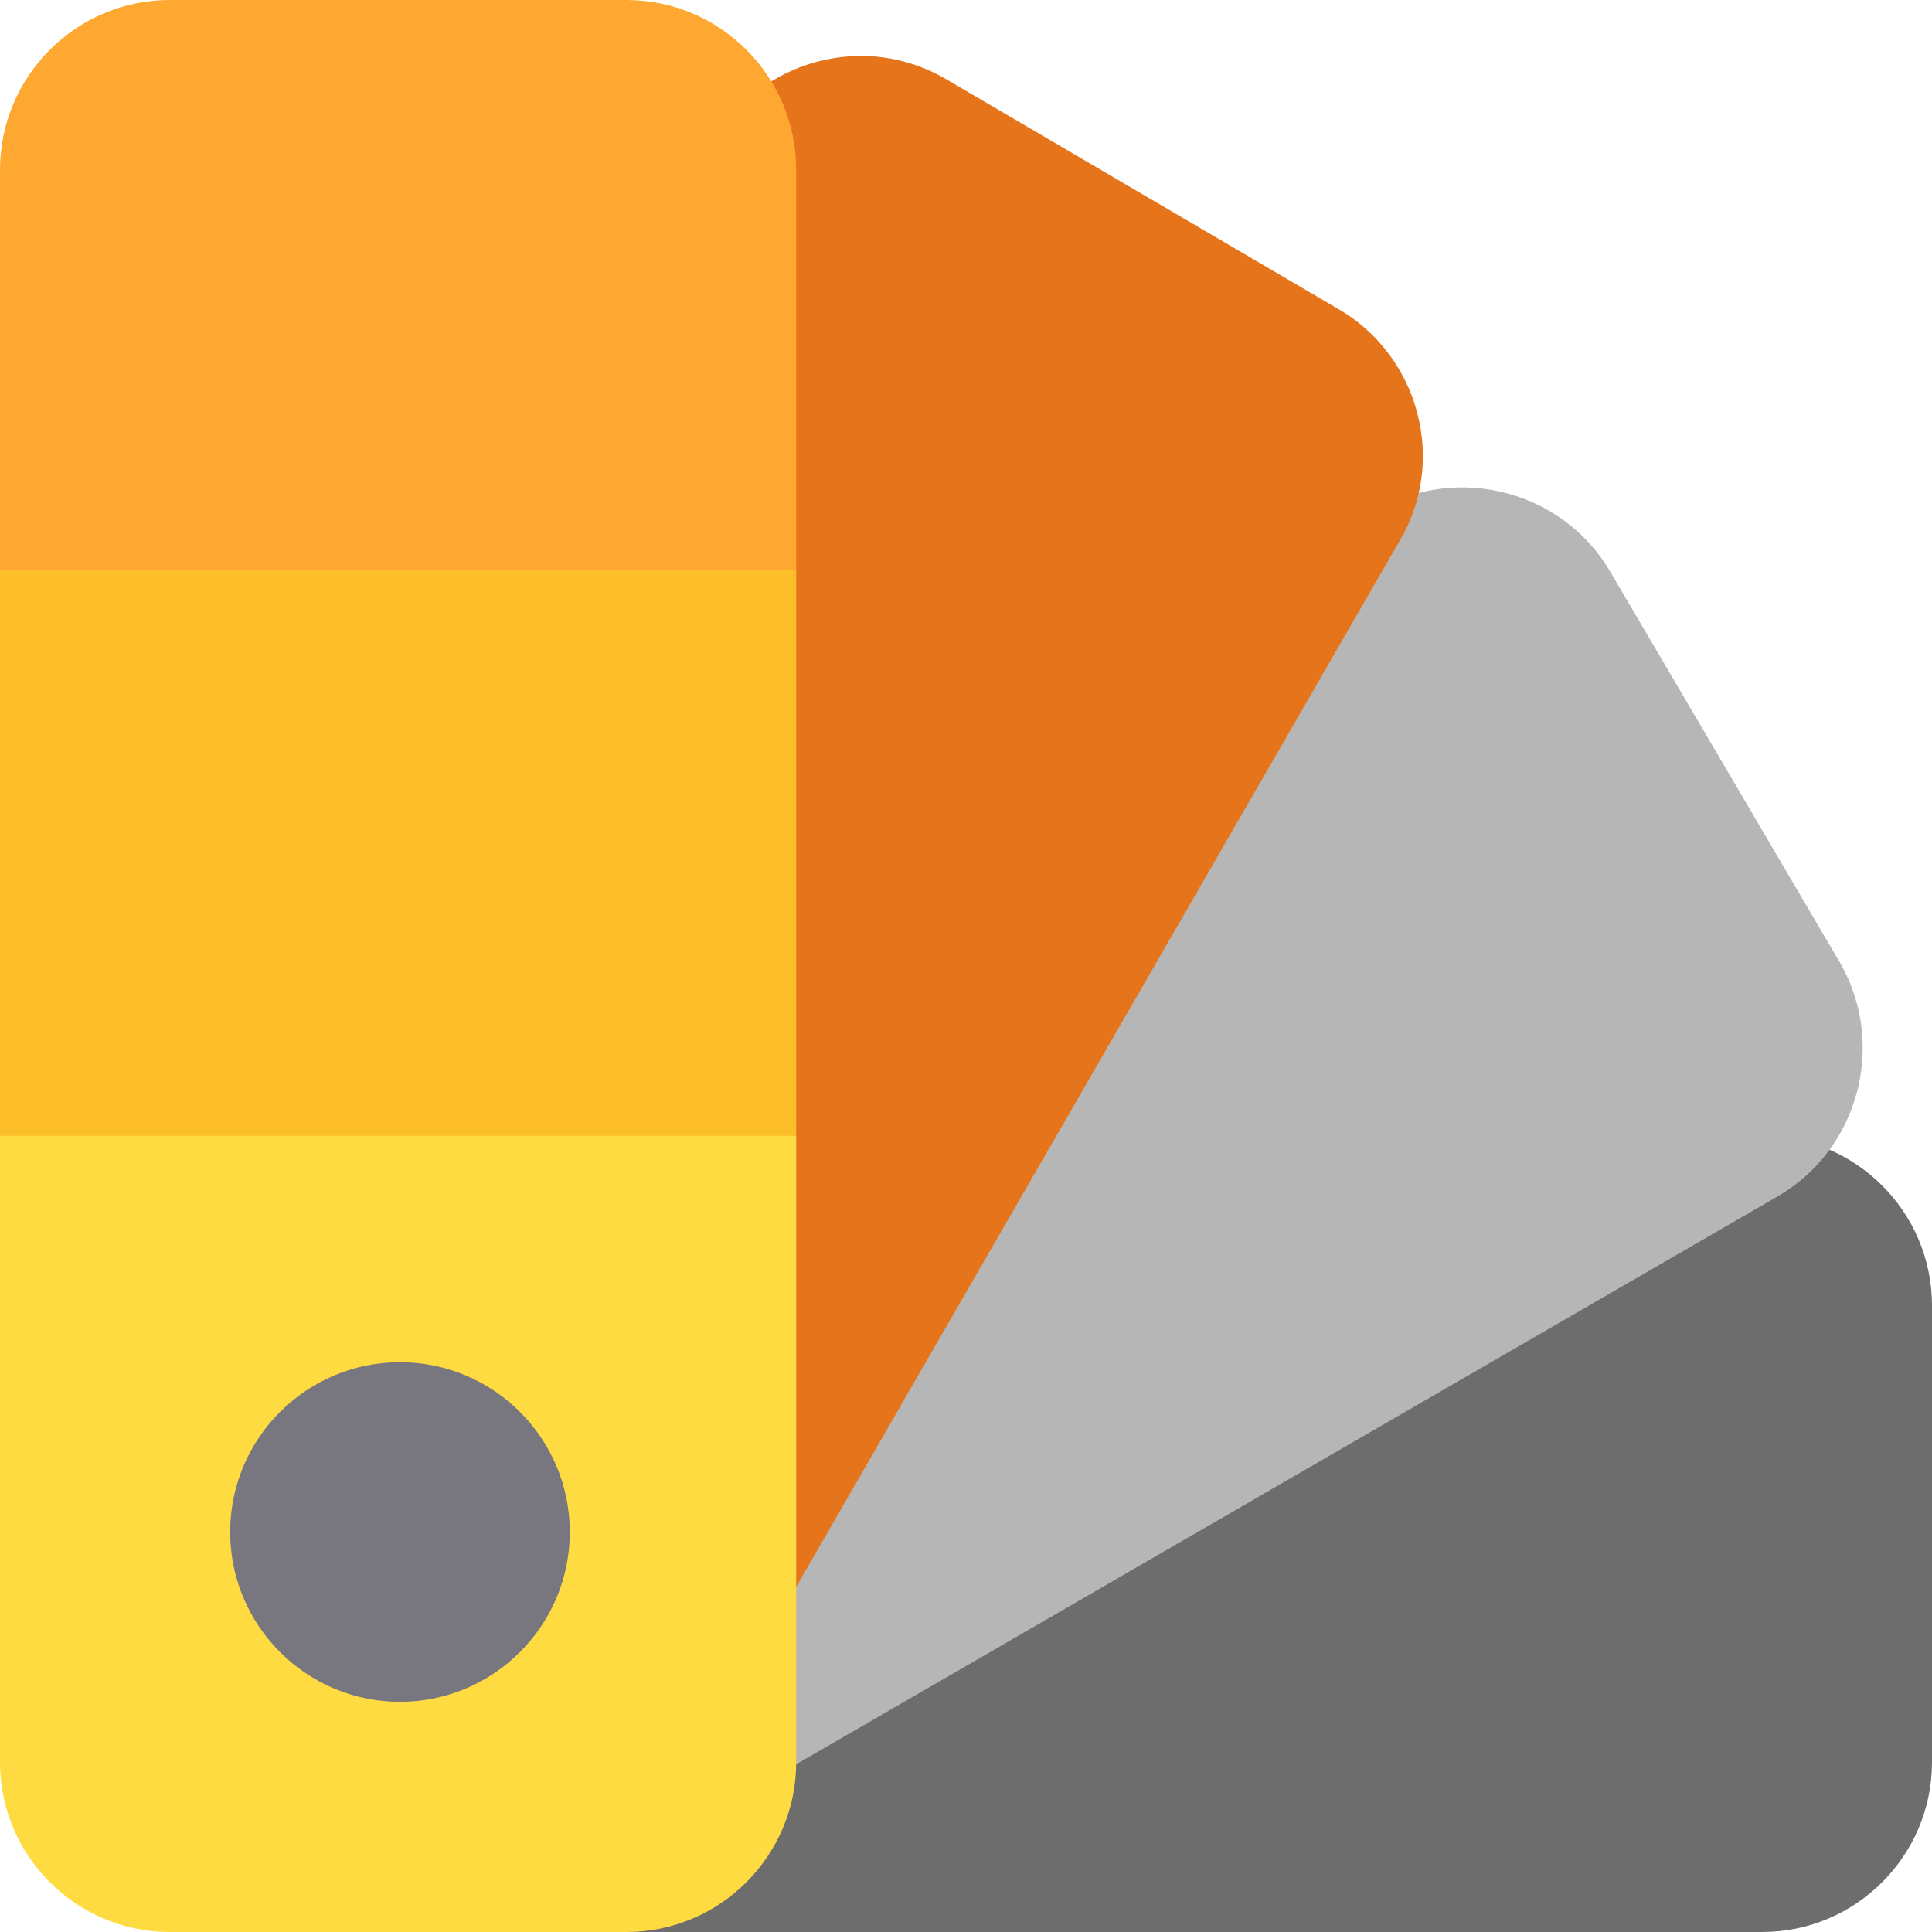
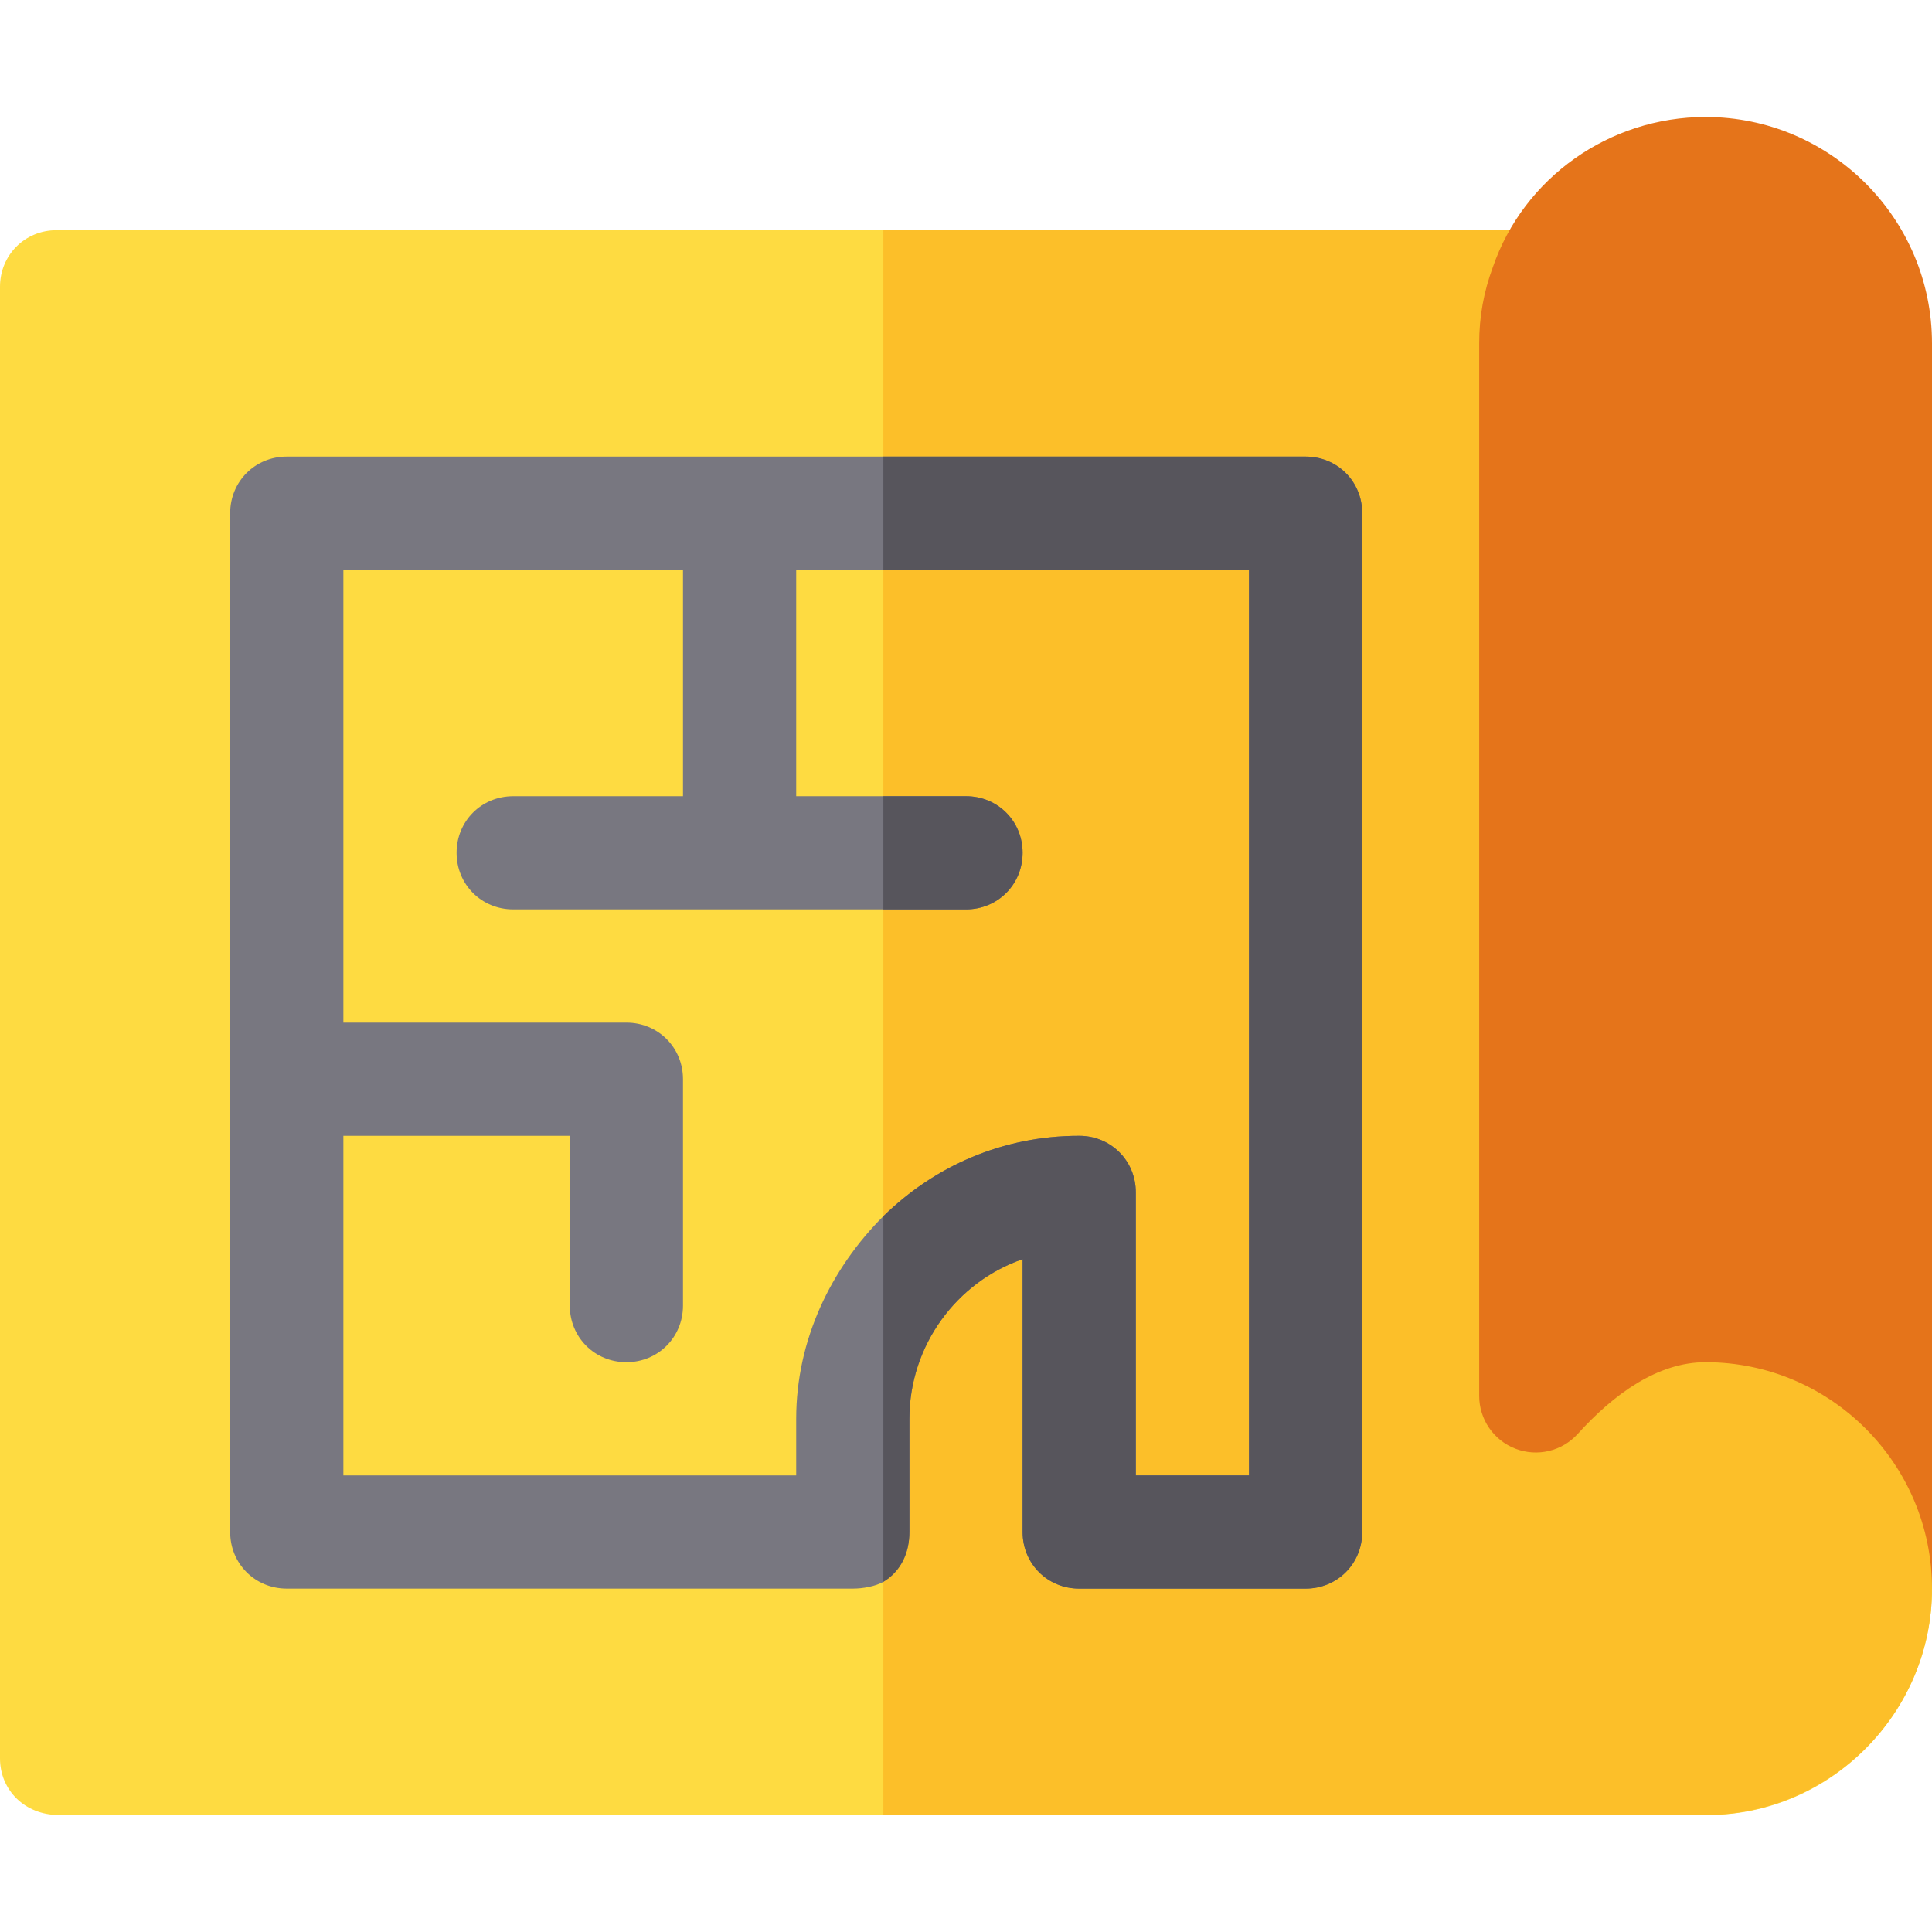
- <svg xmlns="http://www.w3.org/2000/svg" width="512" height="512">
-   <rect width="100%" height="100%" fill="none" />
-   <g class="currentLayer">
-     <path d="M467 301h-24.994c-2.637 0-5.215.688-7.5 2.007L188.5 444.906a14.997 14.997 0 0 0-7.5 12.993V467c0 8.046-6.394 14.509-14.352 14.868L166 512h301c24.814 0 45-20.186 45-45V346c0-24.814-20.186-45-45-45z" fill="#6d6d6d" />
-     <path d="M203.5 471.893c-2.329 1.333-4.907 2.007-7.5 2.007s-5.186-.674-7.5-2.007c-4.644-2.681-7.5-8.632-7.5-13.993v-41.396c0-2.637.688-5.215 2.007-7.5l143.994-249.595a15.14 15.14 0 0 1 5.479-5.493l32.71-18.911c21.606-12.158 49.175-4.717 61.567 16.538L487.786 255.4c12.173 21.592 4.731 49.146-16.523 61.553 0 0-.029.015-.029.029L203.5 471.893zm260.204-167.89h.293-.293z" fill="#b6b6b6" />
-     <path d="M196 431.503a14.71 14.71 0 0 1-3.882-.513A14.987 14.987 0 0 1 181 416.503v-361c0-2.651.703-5.259 2.051-7.559l6.299-10.796c5.889-10.283 15.571-17.695 27.173-20.786 11.66-3.12 23.745-1.465 34.131 4.57l104.033 60.971c10.254 5.889 17.871 15.923 20.903 27.524 3.047 11.631 1.392 23.657-4.644 33.853L208.993 424.003a15.019 15.019 0 0 1-12.993 7.5z" fill="#e5741a" />
-     <path d="M185.565 181L211 151V45c0-24.814-20.186-45-45-45H45C20.186 0 0 20.186 0 45v106l30.326 30h155.239z" fill="#fea832" />
-     <path fill="#fcbf29" d="M186.001 331L211 301V151H0v150l34.814 30z" />
-     <path d="M211 467c0 24.814-20.186 45-45 45H45c-24.814 0-45-20.186-45-45V301h211v166z" fill="#fedb41" />
-     <path d="M106 451c-24.814 0-45-20.186-45-45s20.186-45 45-45 45 20.186 45 45-20.186 45-45 45z" fill="#787780" />
+ <svg xmlns="http://www.w3.org/2000/svg" viewBox="0 0 512 512">
+   <path d="M512 265.899V421c0 32.999-27.001 60-59.4 60h-437C6.599 481 0 474.399 0 466V76c0-8.401 6.599-15 15-15h394.701L512 265.899z" fill="#fedb41" />
+   <path d="M512 265.899V421c0 32.999-27.001 60-60 60H234.1V61h175.601L512 265.899z" fill="#fcbf29" />
+   <path d="M346 136v270h-60v-90c-22.5 0-41.401 12.599-51.9 30.899-4.799 8.701-8.1 18.6-8.1 29.101v30H76V136h270z" fill="#fedb41" />
+   <path d="M346 136v270h-60v-90c-22.5 0-41.401 12.599-51.9 30.899V136H346z" fill="#fcbf29" />
+   <path d="M512 91c0-33.091-26.909-60-60-60-25.503 0-48.208 16.113-56.367 39.771C393.187 77.348 392 83.969 392 91v278.929a15.002 15.002 0 0 0 26.119 10.073C427.677 369.447 439.295 361 452 361c33.091 0 60 26.909 60 60V91z" fill="#e5741a" />
+   <path d="M346 121H76c-8.401 0-15 6.599-15 15v270c0 8.399 6.599 15 15 15h150c2.701 0 6-.601 8.1-1.8 4.501-2.701 6.9-7.5 6.9-13.2v-30c0-19.501 12.599-36.301 30-42.301V406c0 8.399 6.599 15 15 15h60c8.401 0 15-6.601 15-15V136c0-8.401-6.599-15-15-15zm-15 270h-30v-75c0-8.401-6.599-15-15-15-20.4 0-38.4 8.099-51.9 21.299C220.299 336.099 211 355 211 376v15H91v-90h60v45c0 8.399 6.599 15 15 15s15-6.601 15-15v-60c0-8.401-6.599-15-15-15H91V151h90v60h-45c-8.401 0-15 6.599-15 15 0 8.399 6.599 15 15 15h120c8.401 0 15-6.601 15-15 0-8.401-6.599-15-15-15h-45v-60h120v240z" fill="#787780" />
+   <g fill="#57555c">
+     <path d="M256 241h-21.9v-30H256c8.401 0 15 6.599 15 15 0 8.399-6.599 15-15 15z" />
+     <path d="M361 136v270c0 8.399-6.599 15-15 15h-60c-8.401 0-15-6.601-15-15v-72.301c-17.401 6-30 22.8-30 42.301v30c0 5.7-2.399 10.499-6.9 13.2v-96.901C247.6 309.099 265.6 301 286 301c8.401 0 15 6.599 15 15v75h30V151h-96.9v-30H346c8.401 0 15 6.599 15 15z" />
  </g>
</svg>
